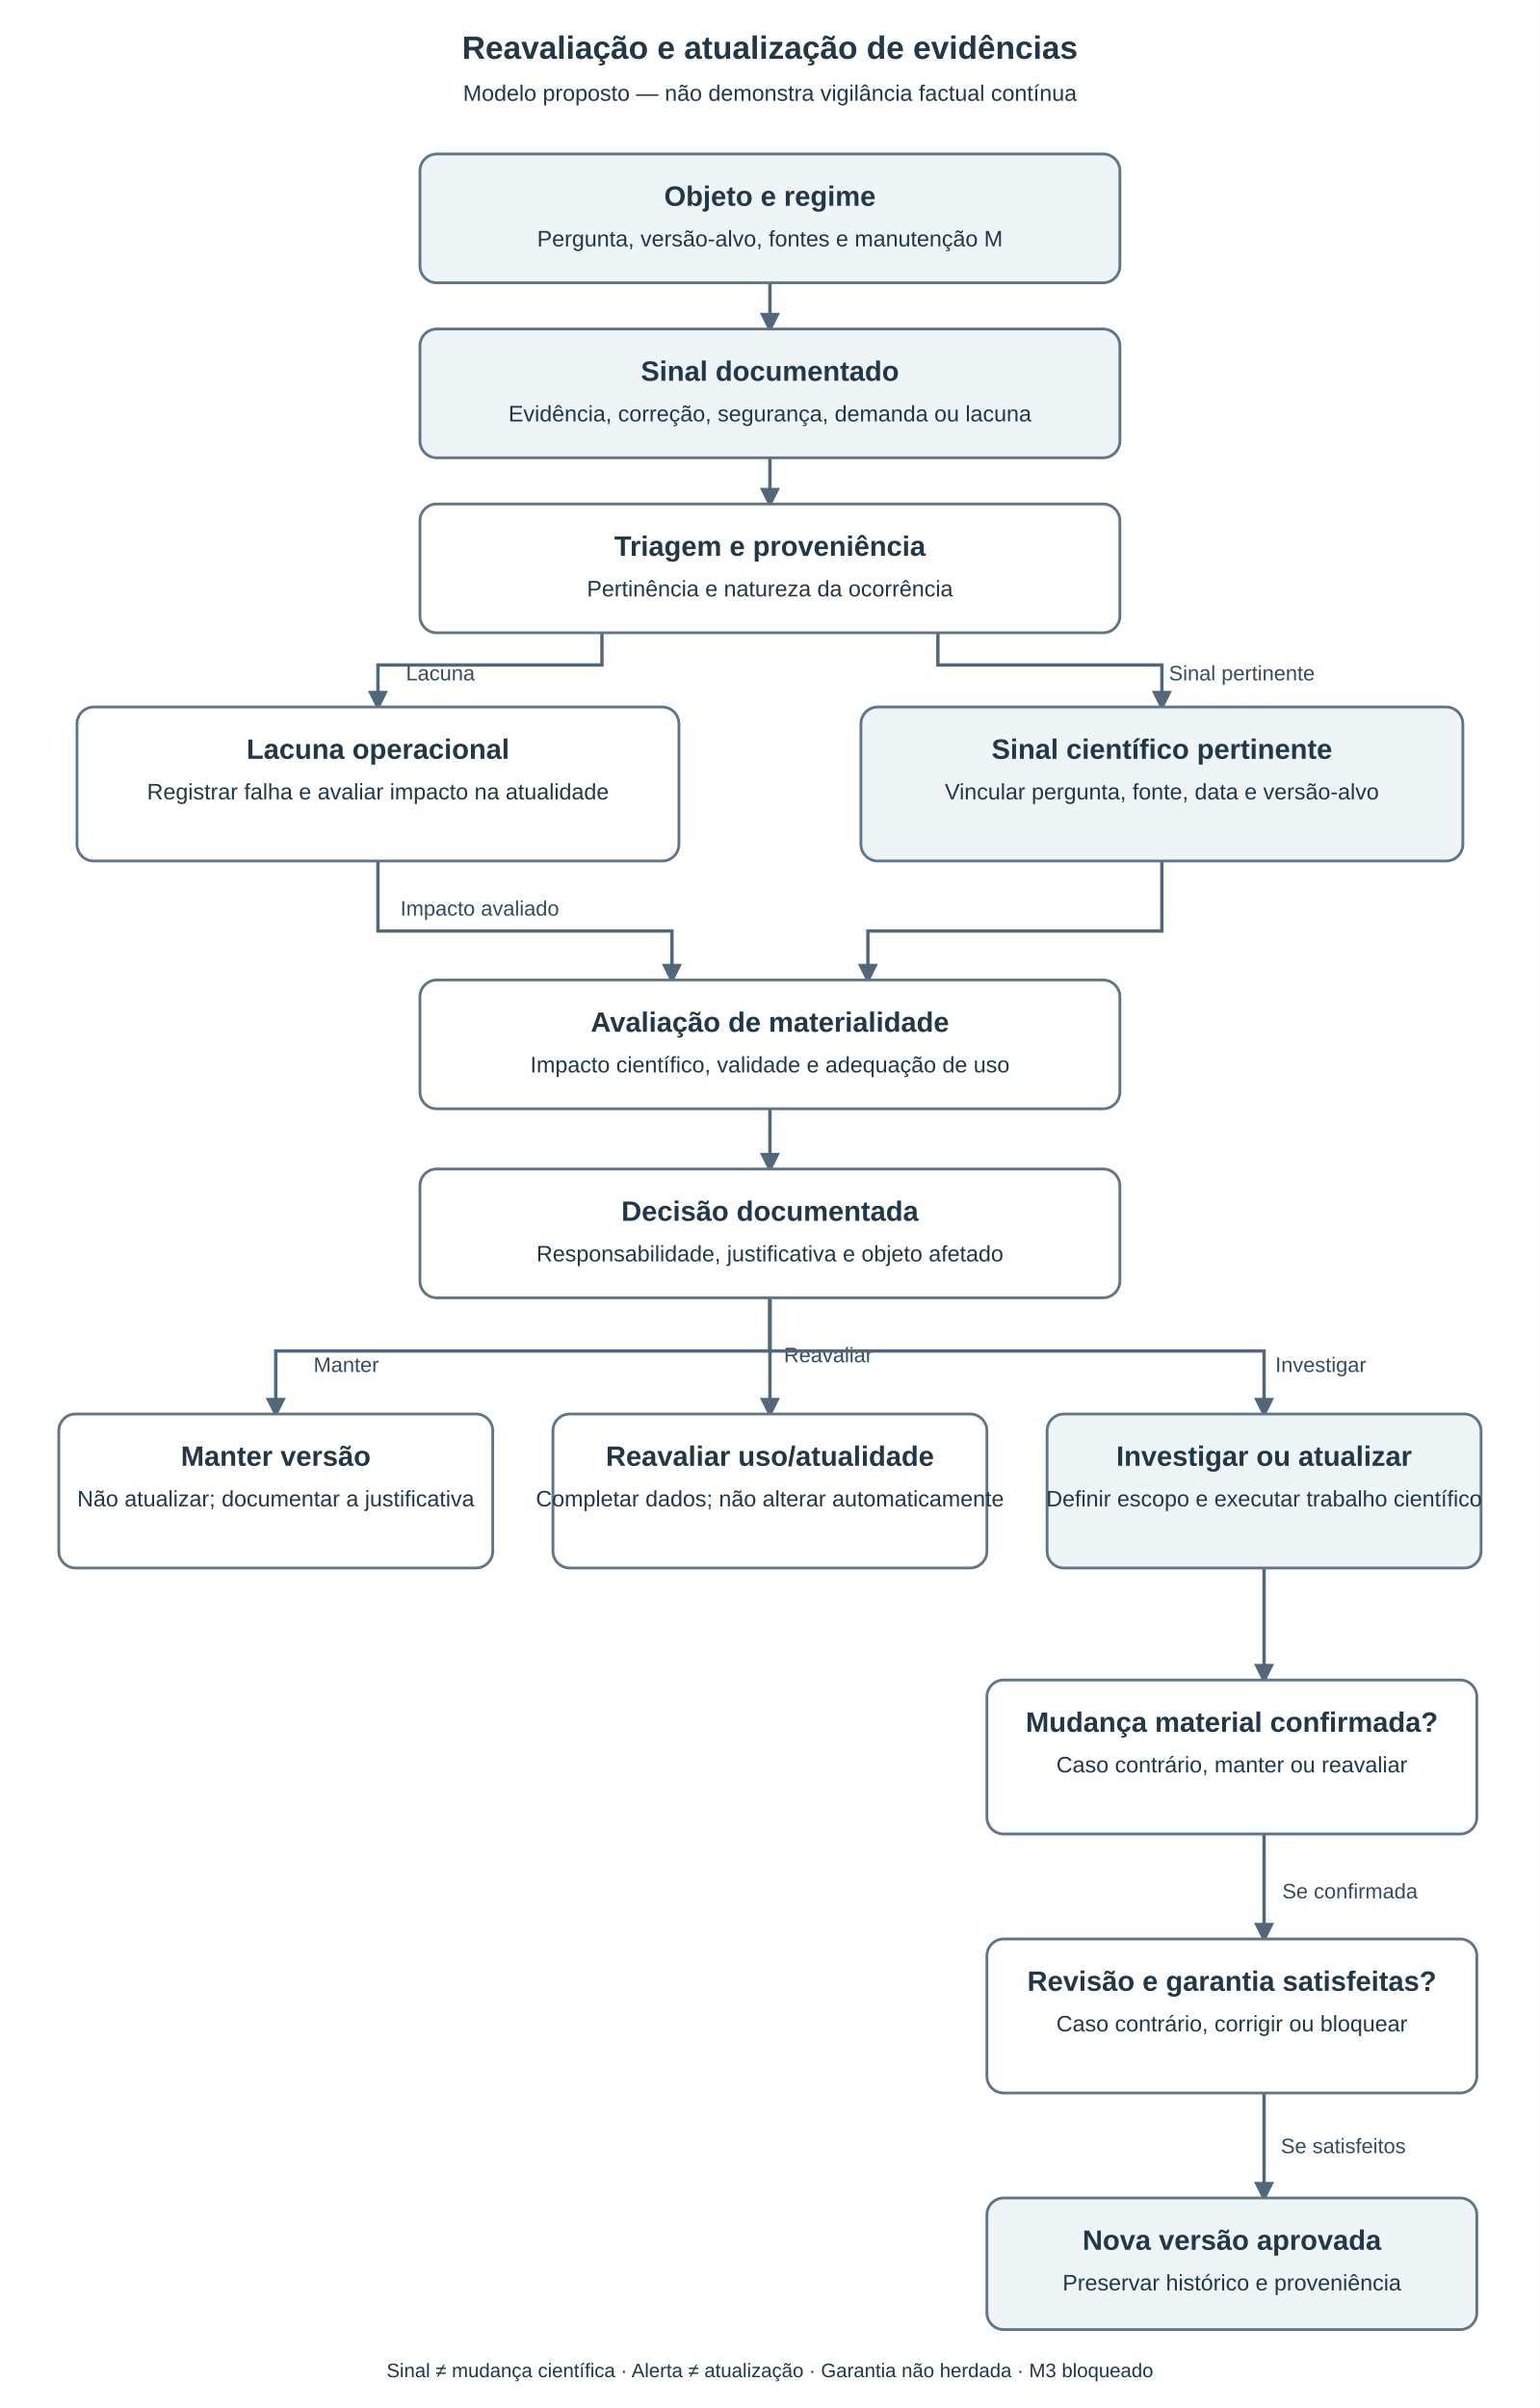
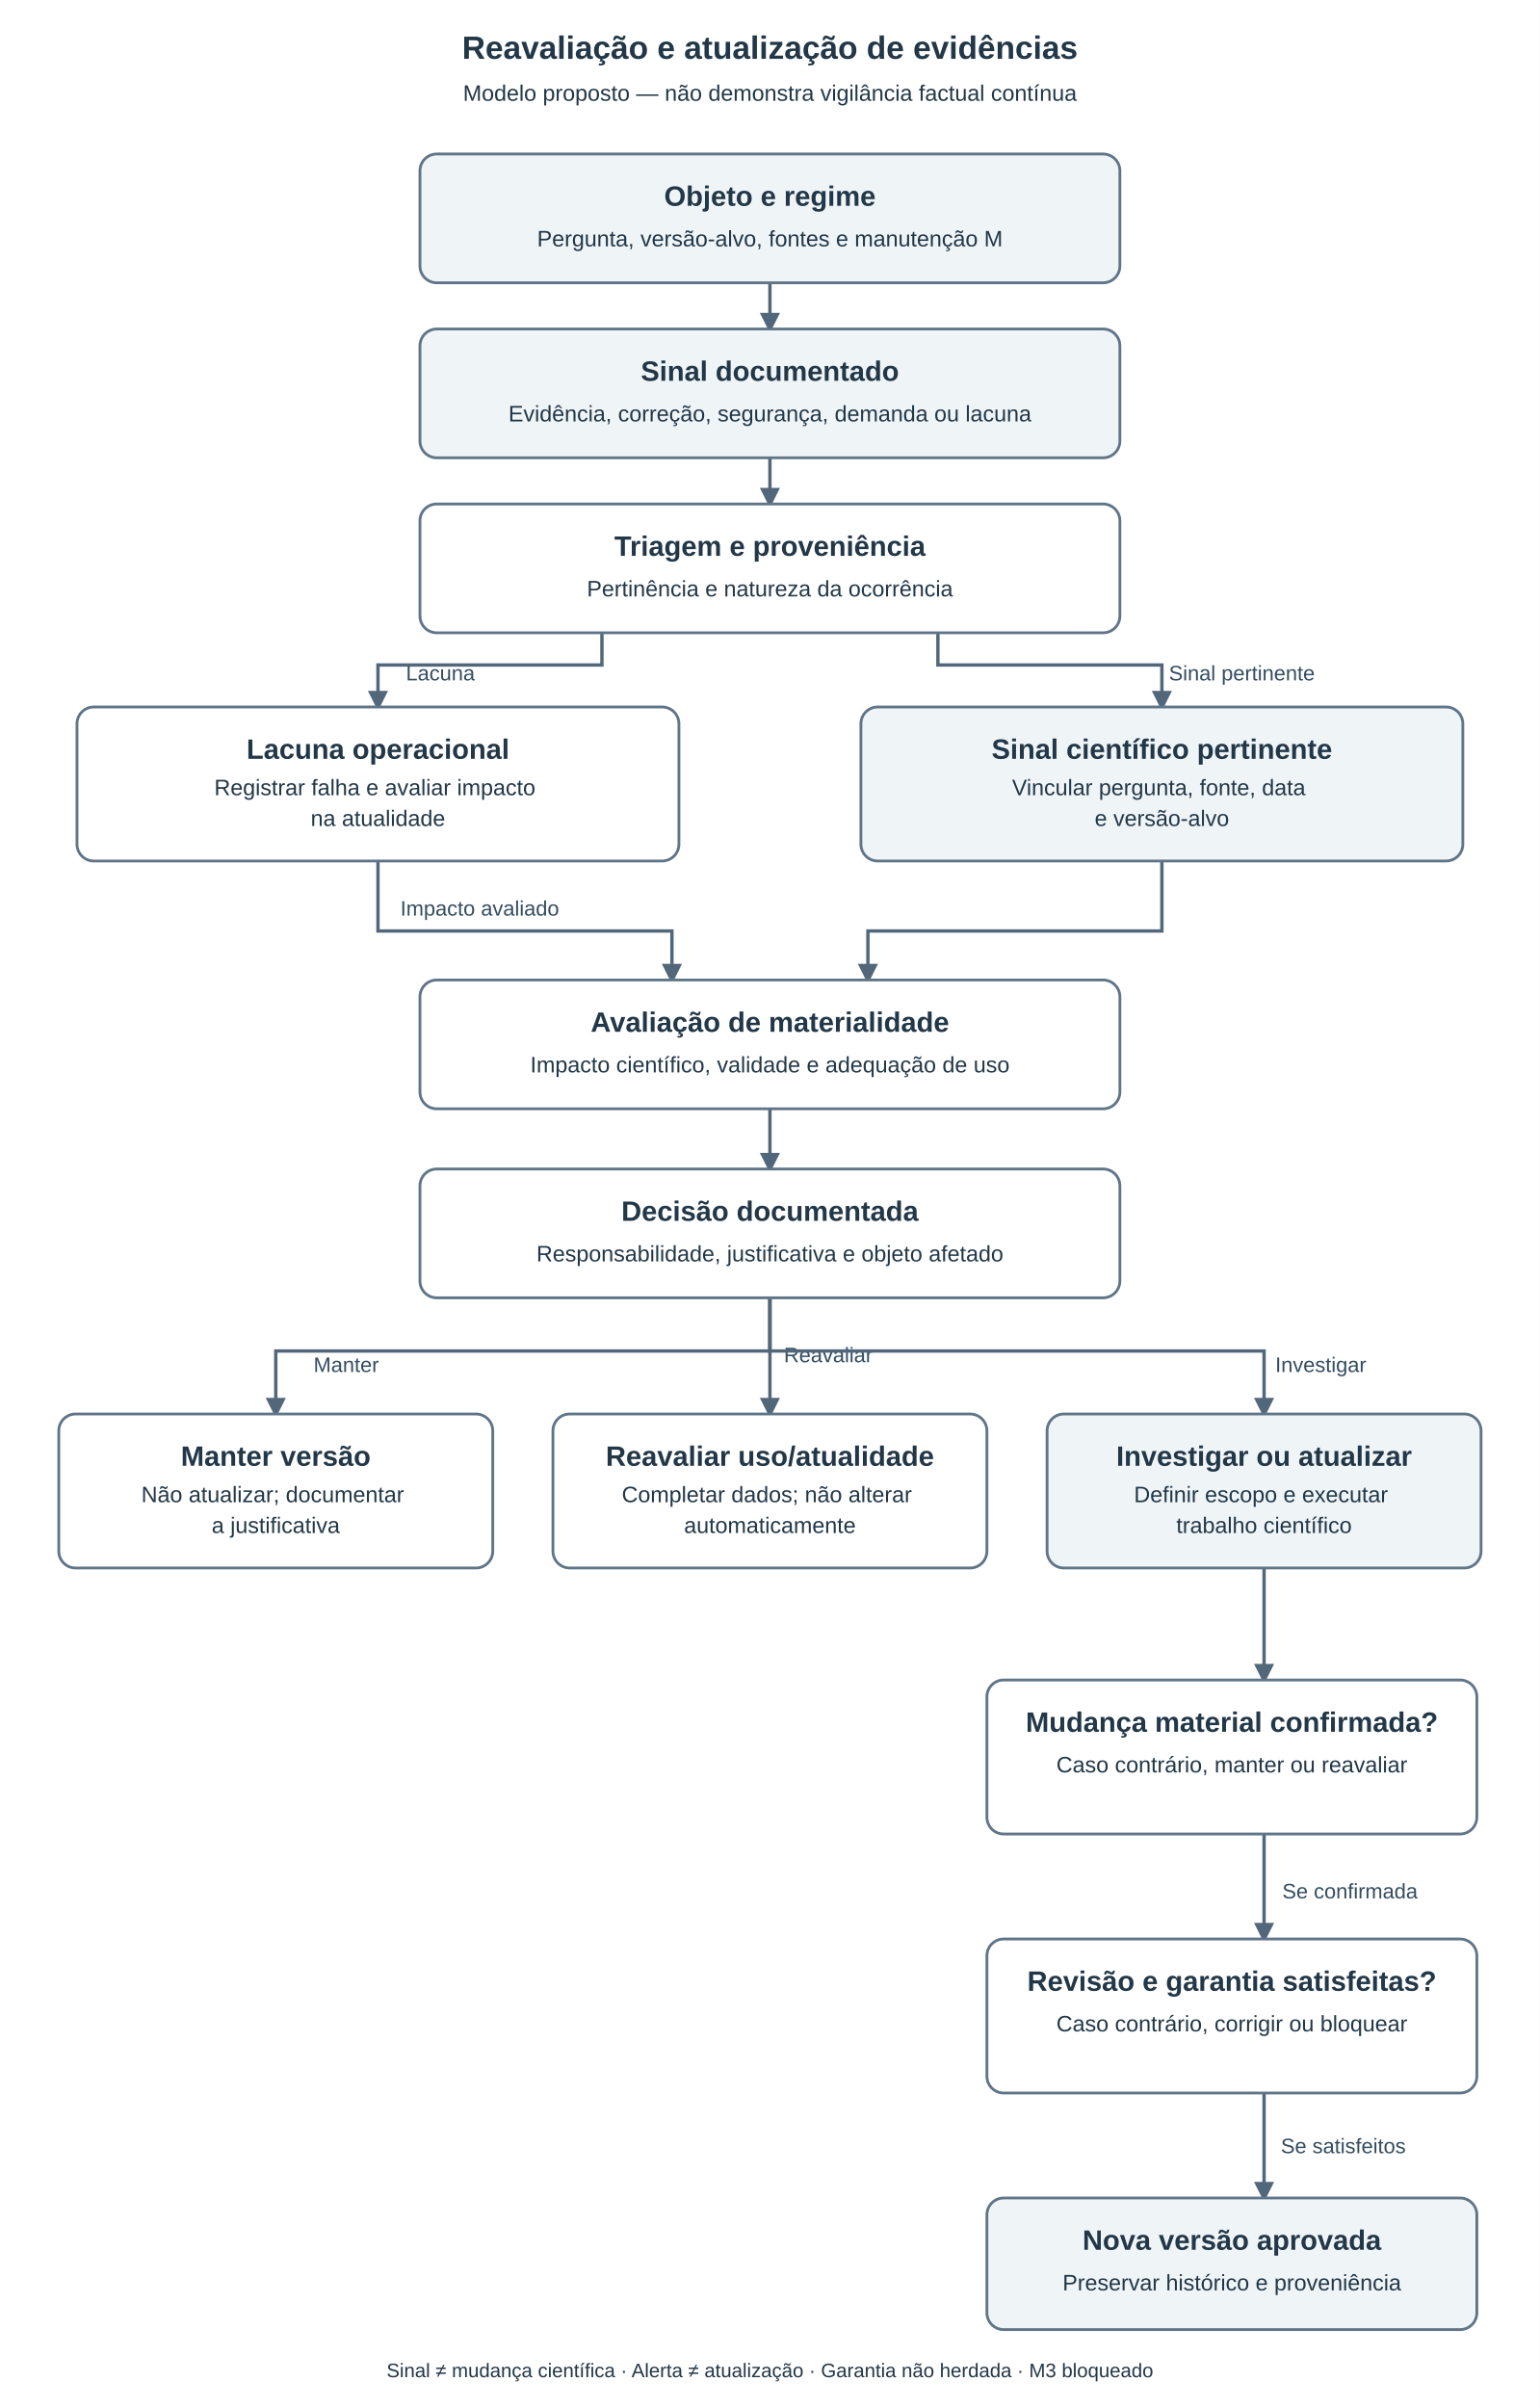
<svg xmlns="http://www.w3.org/2000/svg" width="1100" height="1720" viewBox="0 0 1100 1720" role="img" aria-labelledby="title description">
  <defs>
    <marker id="arr" viewBox="0 0 10 10" refX="8" refY="5" markerWidth="6" markerHeight="6" orient="auto">
      <path d="M0 0 L10 5 L0 10Z" fill="#526779" />
    </marker>
  </defs>
  <style>text{font-family:Arial,Helvetica,sans-serif;fill:#223747}.h{font-size:20px;font-weight:700}.b{font-size:16px}.label{font-size:15px;fill:#344c60}</style>
  <rect width="1100" height="1720" fill="white" />
  <text x="550" y="42" text-anchor="middle" font-size="23" font-weight="700">Reavaliação e atualização de evidências</text>
  <text x="550" y="72" text-anchor="middle" font-size="16">Modelo proposto — não demonstra vigilância factual contínua</text>
  <path d="M550 202 V235" fill="none" stroke="#526779" stroke-width="2.4" marker-end="url(#arr)" />
  <path d="M550 327 V360" fill="none" stroke="#526779" stroke-width="2.4" marker-end="url(#arr)" />
  <path d="M430 452 V475 H270 V505" fill="none" stroke="#526779" stroke-width="2.4" marker-end="url(#arr)" />
  <text x="290" y="486" class="label">Lacuna</text>
  <path d="M670 452 V475 H830 V505" fill="none" stroke="#526779" stroke-width="2.4" marker-end="url(#arr)" />
  <text x="835" y="486" class="label">Sinal pertinente</text>
  <path d="M270 615 V665 H480 V700" fill="none" stroke="#526779" stroke-width="2.4" marker-end="url(#arr)" />
  <text x="286" y="654" class="label">Impacto avaliado</text>
  <path d="M830 615 V665 H620 V700" fill="none" stroke="#526779" stroke-width="2.4" marker-end="url(#arr)" />
  <path d="M550 792 V835" fill="none" stroke="#526779" stroke-width="2.4" marker-end="url(#arr)" />
  <path d="M550 927 V965 H197 V1010" fill="none" stroke="#526779" stroke-width="2.4" marker-end="url(#arr)" />
  <text x="224" y="980" class="label">Manter</text>
  <path d="M550 927 V1010" fill="none" stroke="#526779" stroke-width="2.4" marker-end="url(#arr)" />
  <text x="560" y="973" class="label">Reavaliar</text>
  <path d="M550 927 V965 H903 V1010" fill="none" stroke="#526779" stroke-width="2.4" marker-end="url(#arr)" />
  <text x="911" y="980" class="label">Investigar</text>
  <path d="M903 1120 V1200" fill="none" stroke="#526779" stroke-width="2.4" marker-end="url(#arr)" />
  <path d="M903 1310 V1385" fill="none" stroke="#526779" stroke-width="2.4" marker-end="url(#arr)" />
  <text x="916" y="1356" class="label">Se confirmada</text>
  <path d="M903 1495 V1570" fill="none" stroke="#526779" stroke-width="2.4" marker-end="url(#arr)" />
  <text x="915" y="1538" class="label">Se satisfeitos</text>
  <g id="step-1">
    <rect x="300" y="110" width="500" height="92" rx="12" fill="#eff4f7" stroke="#607588" stroke-width="2" />
    <text text-anchor="middle" x="550" y="147" class="h">Objeto e regime</text>
    <text text-anchor="middle" x="550" y="176" class="b">Pergunta, versão-alvo, fontes e manutenção M</text>
  </g>
  <g id="step-2">
    <rect x="300" y="235" width="500" height="92" rx="12" fill="#eff4f7" stroke="#607588" stroke-width="2" />
    <text text-anchor="middle" x="550" y="272" class="h">Sinal documentado</text>
    <text text-anchor="middle" x="550" y="301" class="b">Evidência, correção, segurança, demanda ou lacuna</text>
  </g>
  <g id="step-3">
    <rect x="300" y="360" width="500" height="92" rx="12" fill="#fff" stroke="#607588" stroke-width="2" />
    <text text-anchor="middle" x="550" y="397" class="h">Triagem e proveniência</text>
    <text text-anchor="middle" x="550" y="426" class="b">Pertinência e natureza da ocorrência</text>
  </g>
  <g id="step-4">
    <rect x="55" y="505" width="430" height="110" rx="12" fill="#fff" stroke="#607588" stroke-width="2" />
    <text text-anchor="middle" x="270" y="542" class="h">Lacuna operacional</text>
-     <text text-anchor="middle" x="270" y="571" class="b">Registrar falha e avaliar impacto na atualidade</text>
+     <text text-anchor="middle" x="270" y="568" class="b">
+       <tspan x="270">Registrar falha e avaliar impacto</tspan>
+       <tspan x="270" dy="22">na atualidade</tspan>
+     </text>
  </g>
  <g id="step-5">
    <rect x="615" y="505" width="430" height="110" rx="12" fill="#eff4f7" stroke="#607588" stroke-width="2" />
    <text text-anchor="middle" x="830" y="542" class="h">Sinal científico pertinente</text>
-     <text text-anchor="middle" x="830" y="571" class="b">Vincular pergunta, fonte, data e versão-alvo</text>
+     <text text-anchor="middle" x="830" y="568" class="b">
+       <tspan x="830">Vincular pergunta, fonte, data</tspan>
+       <tspan x="830" dy="22">e versão-alvo</tspan>
+     </text>
  </g>
  <g id="step-6">
    <rect x="300" y="700" width="500" height="92" rx="12" fill="#fff" stroke="#607588" stroke-width="2" />
    <text text-anchor="middle" x="550" y="737" class="h">Avaliação de materialidade</text>
    <text text-anchor="middle" x="550" y="766" class="b">Impacto científico, validade e adequação de uso</text>
  </g>
  <g id="step-7">
    <rect x="300" y="835" width="500" height="92" rx="12" fill="#fff" stroke="#607588" stroke-width="2" />
    <text text-anchor="middle" x="550" y="872" class="h">Decisão documentada</text>
    <text text-anchor="middle" x="550" y="901" class="b">Responsabilidade, justificativa e objeto afetado</text>
  </g>
  <g id="step-8">
    <rect x="42" y="1010" width="310" height="110" rx="12" fill="#fff" stroke="#607588" stroke-width="2" />
    <text text-anchor="middle" x="197" y="1047" class="h">Manter versão</text>
-     <text text-anchor="middle" x="197" y="1076" class="b">Não atualizar; documentar a justificativa</text>
+     <text text-anchor="middle" x="197" y="1073" class="b">
+       <tspan x="197">Não atualizar; documentar</tspan>
+       <tspan x="197" dy="22">a justificativa</tspan>
+     </text>
  </g>
  <g id="step-9">
    <rect x="395" y="1010" width="310" height="110" rx="12" fill="#fff" stroke="#607588" stroke-width="2" />
    <text text-anchor="middle" x="550" y="1047" class="h">Reavaliar uso/atualidade</text>
-     <text text-anchor="middle" x="550" y="1076" class="b">Completar dados; não alterar automaticamente</text>
+     <text text-anchor="middle" x="550" y="1073" class="b">
+       <tspan x="550">Completar dados; não alterar</tspan>
+       <tspan x="550" dy="22">automaticamente</tspan>
+     </text>
  </g>
  <g id="step-10">
    <rect x="748" y="1010" width="310" height="110" rx="12" fill="#eff4f7" stroke="#607588" stroke-width="2" />
    <text text-anchor="middle" x="903" y="1047" class="h">Investigar ou atualizar</text>
-     <text text-anchor="middle" x="903" y="1076" class="b">Definir escopo e executar trabalho científico</text>
+     <text text-anchor="middle" x="903" y="1073" class="b">
+       <tspan x="903">Definir escopo e executar</tspan>
+       <tspan x="903" dy="22">trabalho científico</tspan>
+     </text>
  </g>
  <g id="step-11">
    <rect x="705" y="1200" width="350" height="110" rx="12" fill="#fff" stroke="#607588" stroke-width="2" />
    <text text-anchor="middle" x="880" y="1237" class="h">Mudança material confirmada?</text>
    <text text-anchor="middle" x="880" y="1266" class="b">Caso contrário, manter ou reavaliar</text>
  </g>
  <g id="step-12">
    <rect x="705" y="1385" width="350" height="110" rx="12" fill="#fff" stroke="#607588" stroke-width="2" />
    <text text-anchor="middle" x="880" y="1422" class="h">Revisão e garantia satisfeitas?</text>
    <text text-anchor="middle" x="880" y="1451" class="b">Caso contrário, corrigir ou bloquear</text>
  </g>
  <g id="step-13">
    <rect x="705" y="1570" width="350" height="94" rx="12" fill="#eff4f7" stroke="#607588" stroke-width="2" />
    <text text-anchor="middle" x="880" y="1607" class="h">Nova versão aprovada</text>
    <text text-anchor="middle" x="880" y="1636" class="b">Preservar histórico e proveniência</text>
  </g>
  <text x="550" y="1698" font-size="14" text-anchor="middle">Sinal ≠ mudança científica · Alerta ≠ atualização · Garantia não herdada · M3 bloqueado</text>
</svg>
